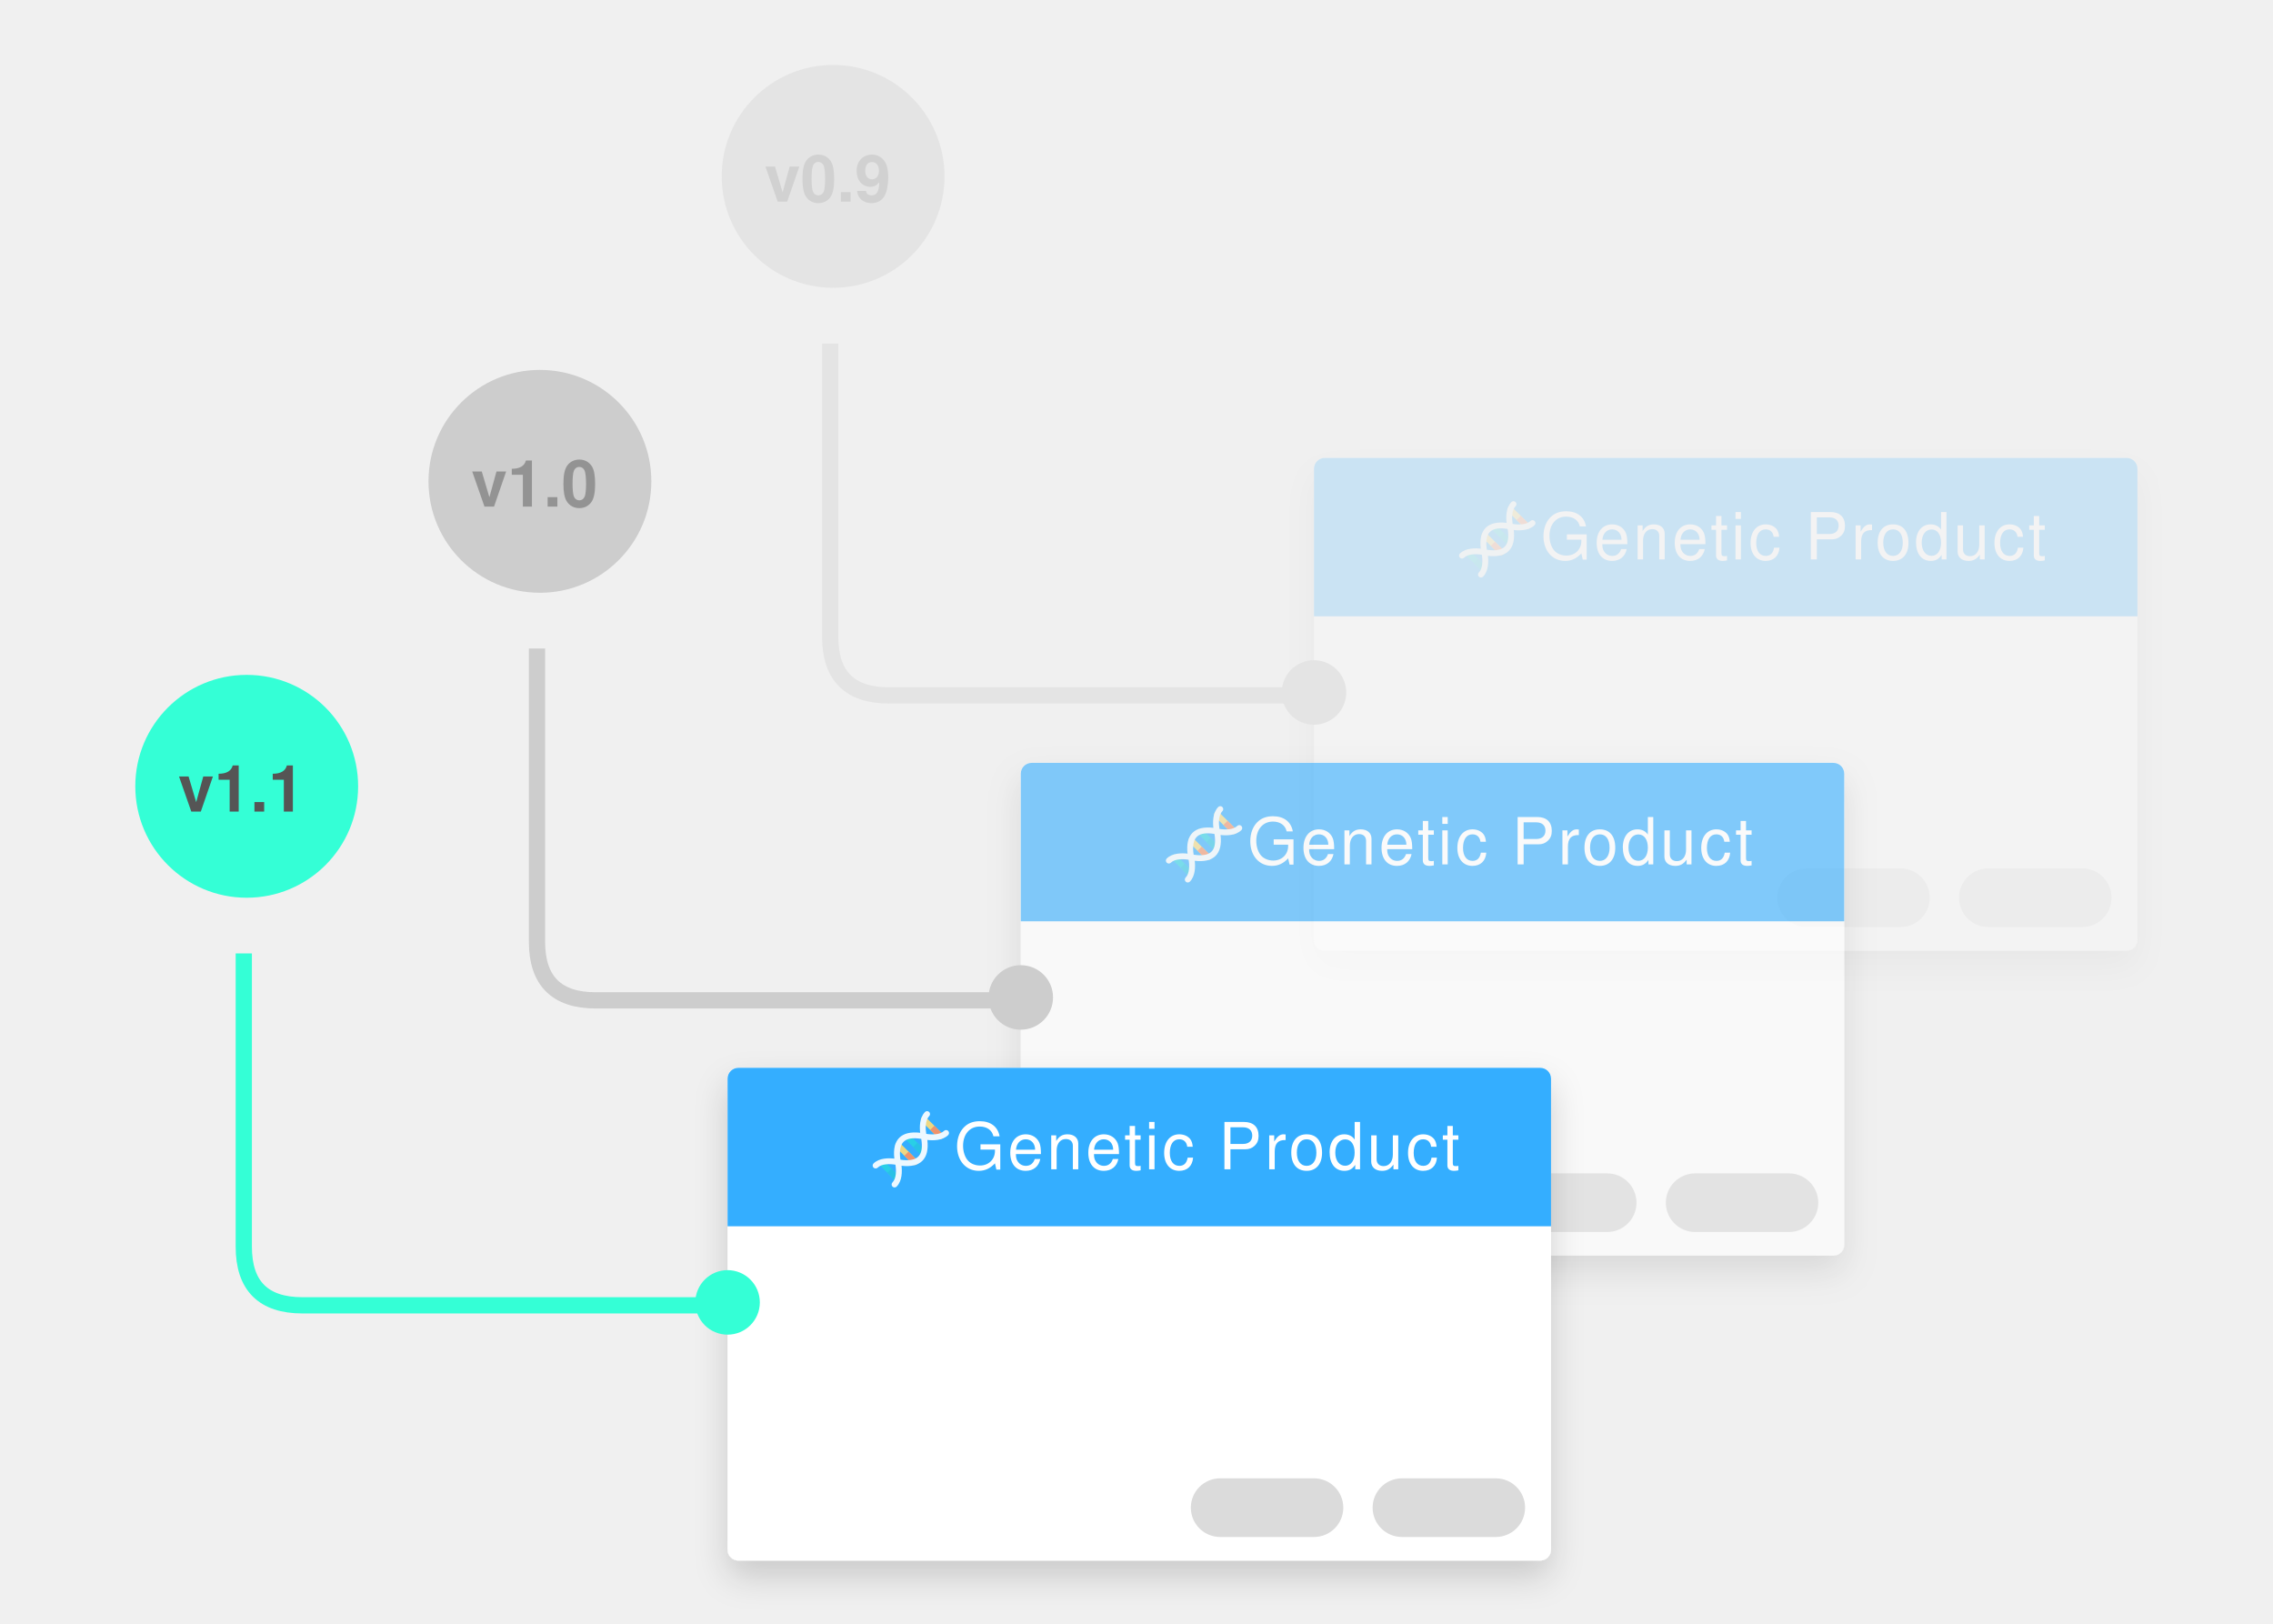
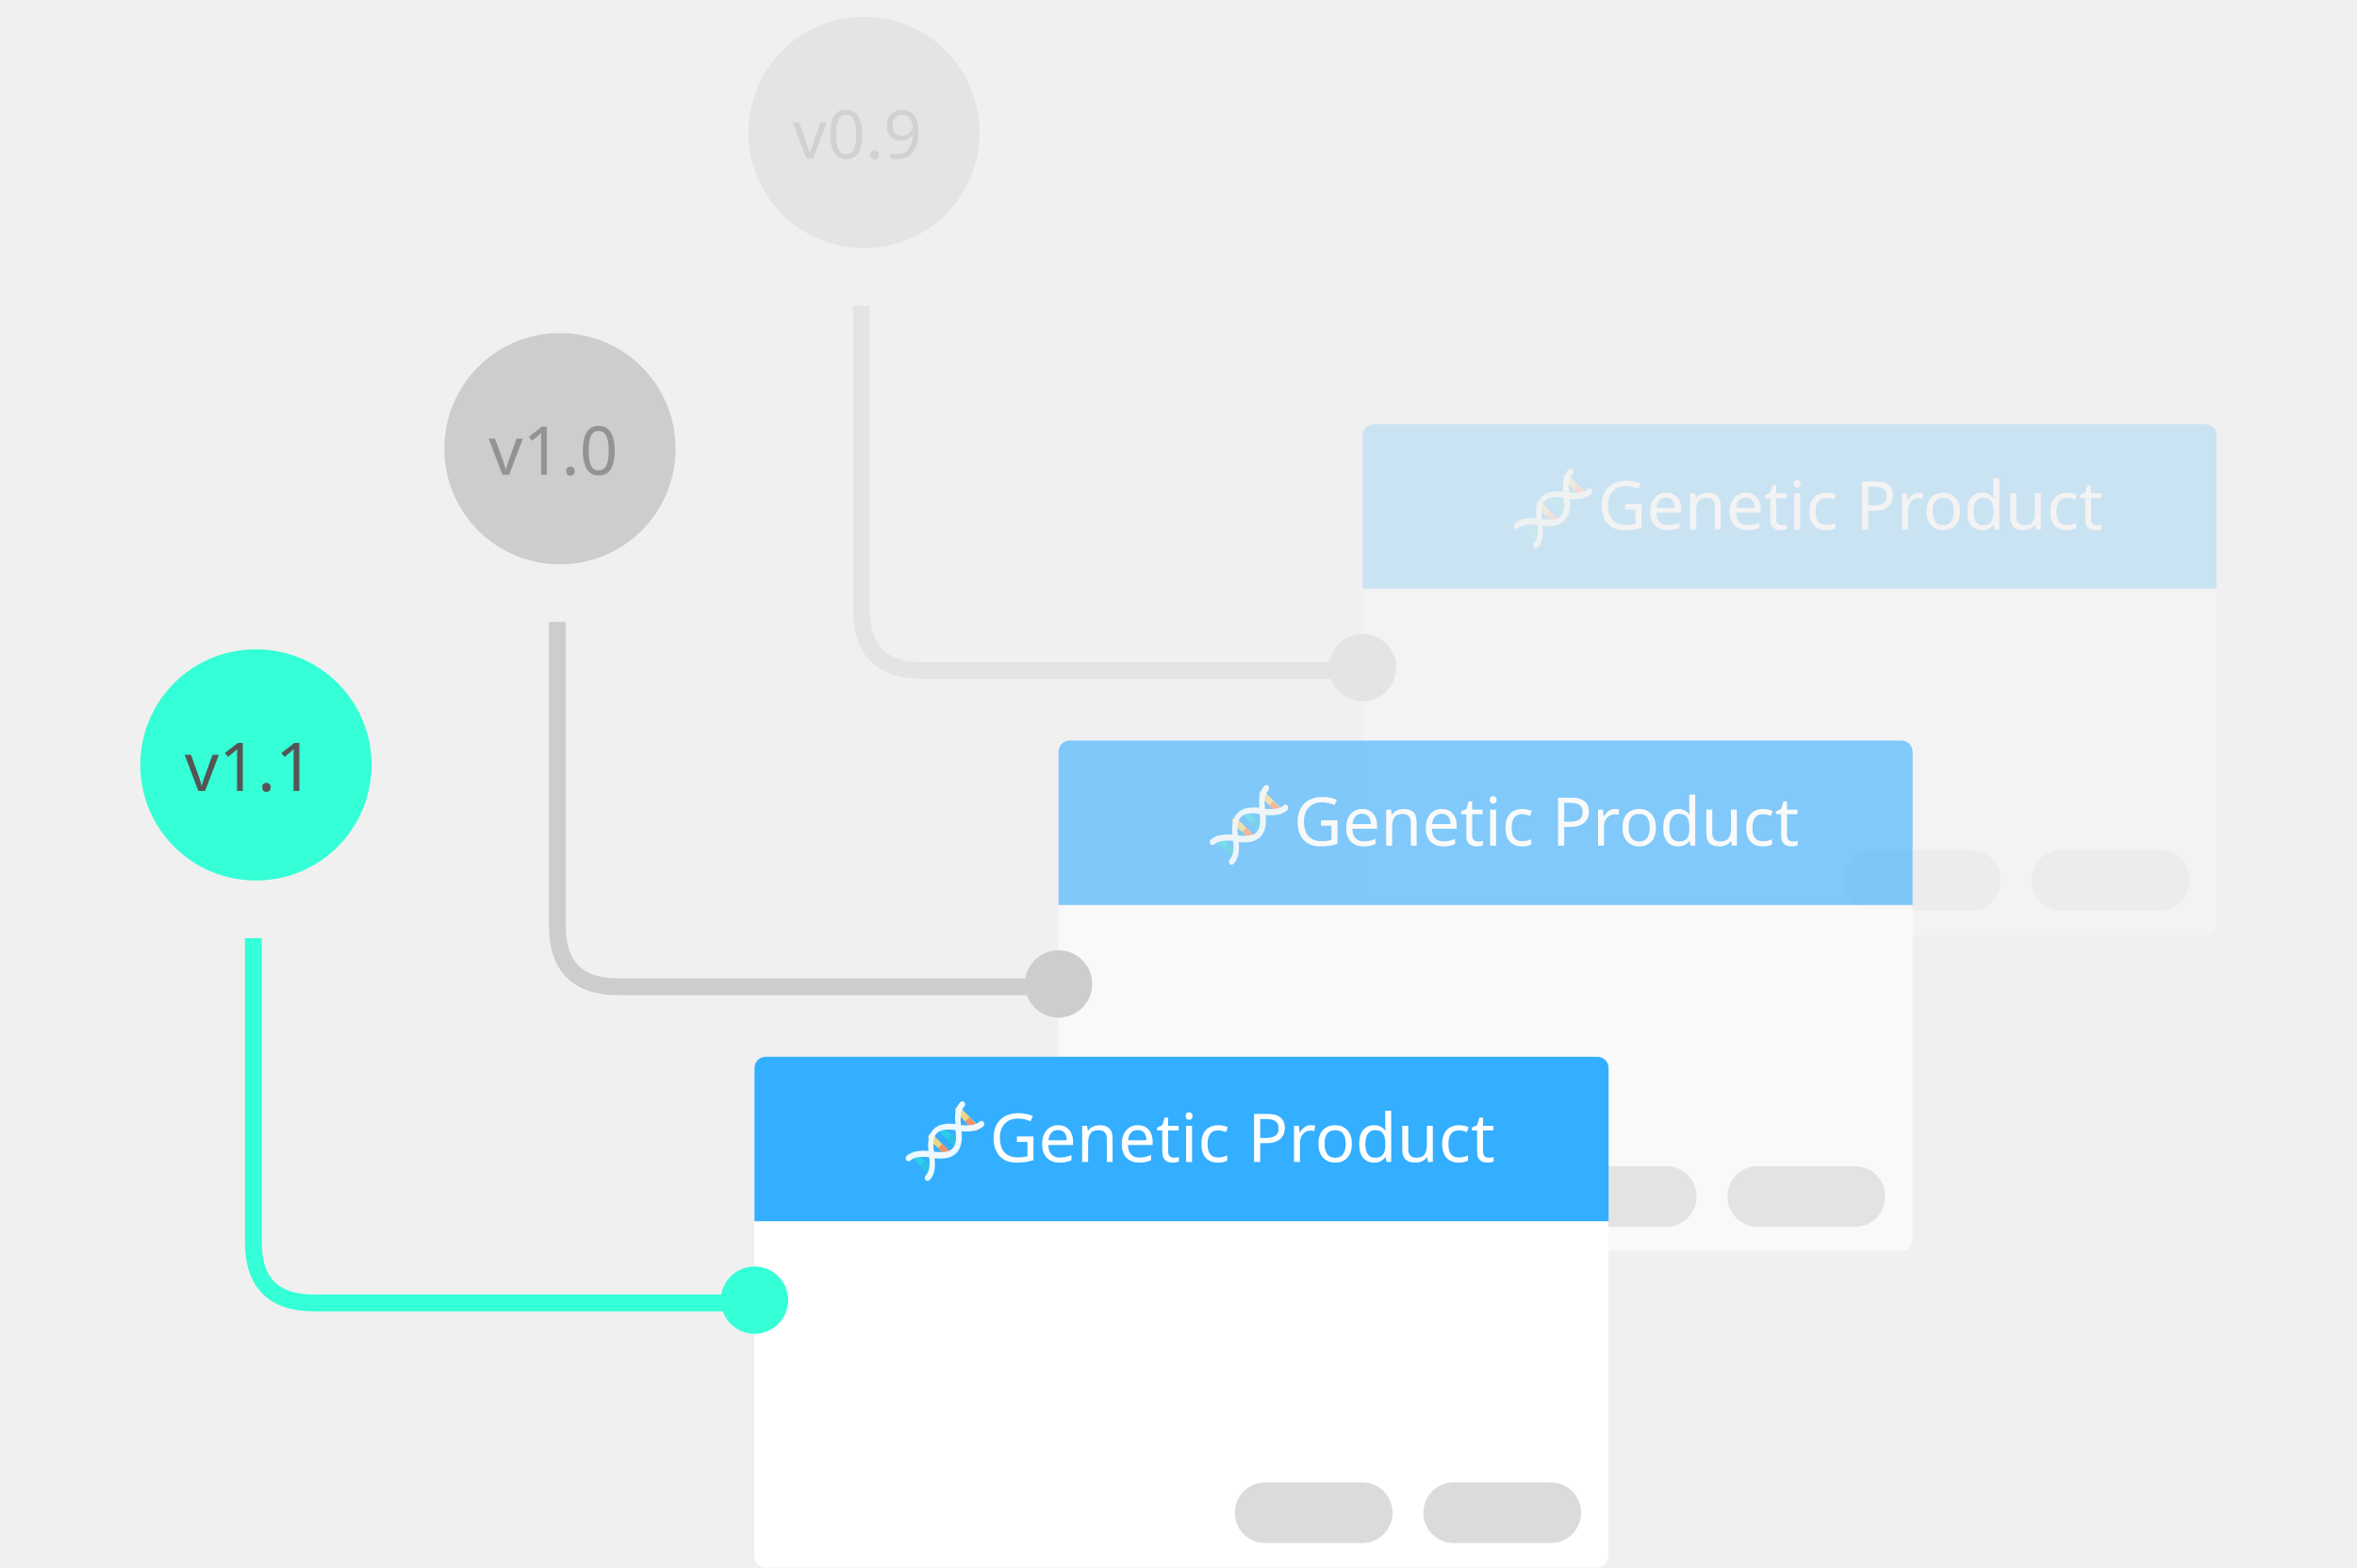
- <svg xmlns="http://www.w3.org/2000/svg" viewBox="-736 8446 420 300">
-   <defs>
-     <style>
-       .cls-1 {
-         clip-path: url(#clip-ixAnypoint-updates_1);
-       }
- 
-       .cls-2 {
-         opacity: 0.2;
-       }
- 
-       .cls-3, .cls-6 {
-         fill: #fff;
-       }
- 
-       .cls-4 {
-         fill: #dbdbdb;
-       }
- 
-       .cls-5 {
-         fill: #34aeff;
-       }
- 
-       .cls-14, .cls-6 {
-         font-size: 12px;
-       }
- 
-       .cls-6 {
-         font-family: Helvetica;
-         letter-spacing: 0.045em;
-       }
- 
-       .cls-7 {
-         opacity: 0.91;
-       }
- 
-       .cls-8 {
-         fill: #ffdb77;
-       }
- 
-       .cls-9 {
-         fill: #ff905e;
-       }
- 
-       .cls-10 {
-         fill: #28d2e4;
-       }
- 
-       .cls-11 {
-         fill: #28c3e4;
-       }
- 
-       .cls-12, .cls-16 {
-         fill: none;
-         stroke-miterlimit: 10;
-         stroke-width: 3px;
-       }
- 
-       .cls-12 {
-         stroke: #b5b5b5;
-       }
- 
-       .cls-13 {
-         fill: #b5b5b5;
-       }
- 
-       .cls-14 {
-         fill: #555;
-         font-family: Helvetica-Bold, Helvetica;
-         font-weight: 700;
-       }
- 
-       .cls-15 {
-         opacity: 0.6;
-       }
- 
-       .cls-16 {
-         stroke: #34ffd6;
-       }
- 
-       .cls-17 {
-         fill: #34ffd6;
-       }
- 
-       .cls-18 {
-         filter: url(#Rectangle_84-3);
-       }
- 
-       .cls-19 {
-         filter: url(#Rectangle_84-2);
-       }
- 
-       .cls-20 {
-         filter: url(#Rectangle_84);
-       }
-     </style>
-     <filter id="Rectangle_84" x="-502.206" y="8524.602" width="170.158" height="109.034" filterUnits="userSpaceOnUse">
-       <feOffset dy="3" input="SourceAlpha" />
-       <feGaussianBlur stdDeviation="3" result="blur" />
-       <feFlood flood-opacity="0.161" />
-       <feComposite operator="in" in2="blur" />
-       <feComposite in="SourceGraphic" />
-     </filter>
-     <filter id="Rectangle_84-2" x="-556.383" y="8580.945" width="170.158" height="109.034" filterUnits="userSpaceOnUse">
-       <feOffset dy="3" input="SourceAlpha" />
-       <feGaussianBlur stdDeviation="3" result="blur-2" />
-       <feFlood flood-opacity="0.161" />
-       <feComposite operator="in" in2="blur-2" />
-       <feComposite in="SourceGraphic" />
-     </filter>
-     <filter id="Rectangle_84-3" x="-610.561" y="8637.291" width="170.158" height="109.034" filterUnits="userSpaceOnUse">
-       <feOffset dy="3" input="SourceAlpha" />
-       <feGaussianBlur stdDeviation="3" result="blur-3" />
-       <feFlood flood-opacity="0.161" />
-       <feComposite operator="in" in2="blur-3" />
-       <feComposite in="SourceGraphic" />
-     </filter>
-     <clipPath id="clip-ixAnypoint-updates_1">
-       <rect x="-736" y="8446" width="420" height="300" />
+ <svg xmlns="http://www.w3.org/2000/svg" xmlns:xlink="http://www.w3.org/1999/xlink" version="1.1" id="Слой_1" x="0px" y="0px" viewBox="0 0 420 279.3" style="enable-background:new 0 0 420 279.3;" xml:space="preserve">
+   <style type="text/css">
+ 	.st0{clip-path:url(#SVGID_2_);}
+ 	.st1{opacity:0.2;}
+ 	.st2{fill:#FFFFFF;}
+ 	.st3{fill:#DBDBDB;}
+ 	.st4{fill:#34AEFF;}
+ 	.st5{font-family:'ArialMT';}
+ 	.st6{font-size:12px;}
+ 	.st7{opacity:0.91;}
+ 	.st8{fill:#FFDB77;}
+ 	.st9{fill:#FF905E;}
+ 	.st10{fill:#28D2E4;}
+ 	.st11{fill:#28C3E4;}
+ 	.st12{fill:none;stroke:#B5B5B5;stroke-width:3;stroke-miterlimit:10;}
+ 	.st13{fill:#B5B5B5;}
+ 	.st14{fill:#555555;}
+ 	.st15{font-family:'Arial-BoldMT';}
+ 	.st16{opacity:0.6;}
+ 	.st17{fill:none;stroke:#34FFD6;stroke-width:3;stroke-miterlimit:10;}
+ 	.st18{fill:#34FFD6;}
+ </style>
+   <g>
+     <defs>
+       <rect id="SVGID_1_" y="-9" width="420" height="300" />
+     </defs>
+     <clipPath id="SVGID_2_">
+       <use xlink:href="#SVGID_1_" style="overflow:visible;" />
    </clipPath>
-   </defs>
-   <g id="ixAnypoint-updates_1" data-name="ixAnypoint-updates – 1" class="cls-1">
-     <g id="Group_747" data-name="Group 747" transform="translate(-2114 5355)">
-       <g id="Group_559" data-name="Group 559" class="cls-2" transform="translate(1511.355 3103)">
-         <g id="Group_550" data-name="Group 550" transform="translate(109.439 72.601)">
-           <g id="Group_302" data-name="Group 302" transform="translate(0 0)">
-             <g class="cls-20" transform="matrix(1, 0, 0, 1, 493.21, -8530.6)">
-               <rect id="Rectangle_84-4" data-name="Rectangle 84" class="cls-3" width="152.158" height="91.035" rx="2" transform="translate(-493.21 8530.6)" />
+     <g id="ixAnypoint-updates_1" class="st0">
+       <g id="Group_747" transform="translate(-2114 5355)">
+         <g id="Group_559" transform="translate(1511.355 3103)" class="st1">
+           <g id="Group_550" transform="translate(109.439 72.601)">
+             <g id="Group_302" transform="translate(0 0)">
+               <g transform="matrix(1, 0, 0, 1, 493.21, -8530.6)">
+                 <path id="Rectangle_84-4" class="st2" d="M244.8,75.6h148.2c1.1,0,2,0.9,2,2v87c0,1.1-0.9,2-2,2H244.8c-1.1,0-2-0.9-2-2v-87         C242.8,76.5,243.7,75.6,244.8,75.6z" />
+               </g>
+               <g id="Group_223" transform="translate(85.601 75.845)">
+                 <path id="Rectangle_85" class="st3" d="M741.4-8455h17.3c3,0,5.4,2.4,5.4,5.4l0,0c0,3-2.4,5.4-5.4,5.4h-17.3         c-3,0-5.4-2.4-5.4-5.4l0,0C736-8452.6,738.4-8455,741.4-8455z" />
+                 <path id="Rectangle_86" class="st3" d="M775-8455h17.3c3,0,5.4,2.4,5.4,5.4l0,0c0,3-2.4,5.4-5.4,5.4H775         c-3,0-5.4-2.4-5.4-5.4l0,0C769.6-8452.6,772-8455,775-8455z" />
+               </g>
+               <path id="Rectangle_154" class="st4" d="M738-8455h148.2c1.1,0,2,0.9,2,2v27.3l0,0H736l0,0v-27.3        C736-8454.1,736.9-8455,738-8455z" />
            </g>
-             <g id="Group_223" data-name="Group 223" transform="translate(85.601 75.845)">
-               <rect id="Rectangle_85" data-name="Rectangle 85" class="cls-4" width="28.172" height="10.836" rx="5.418" />
-               <rect id="Rectangle_86" data-name="Rectangle 86" class="cls-4" width="28.172" height="10.836" rx="5.418" transform="translate(33.59)" />
+             <g id="Group_364" transform="translate(26.798 7.982)">
+               <g id="Group_62" transform="translate(15.076 1.77)">
+                 <text transform="matrix(1 0 0 1 736 -8446.01)" class="st2 st5 st6">Genetic Product</text>
+               </g>
+               <g id="dna" transform="translate(0 0)" class="st7">
+                 <path id="Path_89" class="st8" d="M743.4-8445.2l-3.1-3.1c-0.2-0.2-0.2-0.6,0-0.8c0.2-0.2,0.5-0.2,0.7,0l3.1,3.1         c0.2,0.2,0.2,0.5,0,0.8C744-8445,743.7-8445,743.4-8445.2C743.4-8445.2,743.4-8445.2,743.4-8445.2z" />
+                 <path id="Path_90" class="st9" d="M744.2-8446l-1.5-1.5l-0.8,0.8l1.5,1.5c0.2,0.2,0.6,0.2,0.8,0         C744.4-8445.4,744.4-8445.7,744.2-8446C744.2-8446,744.2-8446,744.2-8446z" />
+                 <path id="Path_91" class="st8" d="M748.2-8450l-3.1-3.1c-0.2-0.2-0.2-0.6,0-0.8c0.2-0.2,0.6-0.2,0.8,0c0,0,0,0,0,0l3.1,3.1         c0.2,0.2,0.2,0.6,0,0.8C748.7-8449.8,748.4-8449.8,748.2-8450z" />
+                 <path id="Path_92" class="st9" d="M749-8450.7l-1.5-1.5l-0.8,0.8l1.5,1.5c0.2,0.2,0.6,0.2,0.8,0         C749.2-8450.2,749.2-8450.5,749-8450.7z" />
+                 <path id="Path_93" class="st10" d="M740.3-8442.1l-3.1-3.1c-0.2-0.2-0.2-0.6,0-0.8c0.2-0.2,0.6-0.2,0.8,0c0,0,0,0,0,0         l3.1,3.1c0.2,0.2,0.2,0.6,0,0.8C740.8-8441.9,740.5-8441.9,740.3-8442.1z" />
+                 <path id="Path_94" class="st11" d="M741-8442.8l-1.5-1.5l-0.8,0.8l1.5,1.5c0.2,0.2,0.6,0.2,0.8,0         C741.2-8442.3,741.2-8442.6,741-8442.8L741-8442.8z" />
+                 <path id="Path_95" class="st10" d="M745-8446.8l-3.1-3.1c-0.2-0.2-0.2-0.5,0-0.8c0.2-0.2,0.6-0.2,0.8,0c0,0,0,0,0,0l3.1,3.1         c0.2,0.2,0.2,0.6,0,0.8C745.6-8446.6,745.2-8446.6,745-8446.8z" />
+                 <path id="Path_96" class="st11" d="M745.8-8447.6l-1.5-1.5l-0.8,0.8l1.5,1.5c0.2,0.2,0.6,0.2,0.8,0         C746-8447.1,746-8447.4,745.8-8447.6z" />
+                 <path id="Path_97" class="st2" d="M746.1-8449.7c1,0.1,2.8,0.1,3.9-0.9c0.2-0.2,0.2-0.6,0-0.8c-0.2-0.2-0.5-0.2-0.7,0         c-0.7,0.7-2.3,0.7-3.3,0.6c-0.1-0.9-0.2-2.5,0.6-3.3c0.2-0.2,0.2-0.6,0-0.8c-0.2-0.2-0.5-0.2-0.7,0c-1.1,1.1-1,2.8-0.9,3.9         c-3.5-0.4-5.2,1.2-4.8,4.8c-1-0.1-2.8-0.1-3.9,0.9c-0.2,0.2-0.2,0.6,0,0.8c0.2,0.2,0.5,0.2,0.7,0c0.7-0.7,2.2-0.7,3.3-0.6         c0.2,1,0.2,2.5-0.6,3.3c-0.2,0.2-0.2,0.6,0,0.8c0.2,0.2,0.5,0.2,0.7,0c1.1-1.1,1-2.8,0.9-3.9         C744.8-8444.5,746.5-8446.1,746.1-8449.7z M745-8449.9c0.5,3-0.6,4-2.7,3.9c-0.4,0-0.8,0-1.1-0.1c-0.1-0.4-0.1-0.8-0.1-1.1         C741-8449.2,741.9-8450.4,745-8449.9L745-8449.9z" />
+               </g>
            </g>
-             <path id="Rectangle_154" data-name="Rectangle 154" class="cls-5" d="M2,0H150.158a2,2,0,0,1,2,2V29.272a0,0,0,0,1,0,0H0a0,0,0,0,1,0,0V2A2,2,0,0,1,2,0Z" transform="translate(0 0)" />
          </g>
-           <g id="Group_364" data-name="Group 364" transform="translate(26.798 7.982)">
-             <g id="Group_62" data-name="Group 62" transform="translate(15.076 1.77)">
-               <text id="Genetic_Product" data-name="Genetic Product" class="cls-6" transform="translate(0 9)">
-                 <tspan x="0" y="0">Genetic Product</tspan>
-               </text>
+           <g id="Group_555">
+             <g id="Group_554" transform="translate(20.046 51.469)">
+               <path id="Path_787" class="st12" d="M822.7-8390h-75.8c-7.2,0-10.8-3.6-10.8-10.8v-54.2" />
+               <path id="Path_788" class="st13" d="M819.4-8390.5c0-3.3,2.7-6,6-6s6,2.7,6,6c0,3.3-2.7,6-6,6S819.4-8387.2,819.4-8390.5        C819.4-8390.5,819.4-8390.5,819.4-8390.5z" />
            </g>
-             <g id="dna" class="cls-7" transform="translate(0 0)">
-               <path id="Path_89" data-name="Path 89" class="cls-8" d="M154.294,213.951l-3.082-3.082a.544.544,0,0,1,.769-.769l3.082,3.082a.544.544,0,1,1-.769.769Z" transform="translate(-146.882 -204.144)" />
-               <path id="Path_90" data-name="Path 90" class="cls-9" d="M214.942,273.06l-1.541-1.541-.769.769,1.541,1.541a.544.544,0,1,0,.769-.769Z" transform="translate(-206.761 -264.022)" />
-               <path id="Path_91" data-name="Path 91" class="cls-8" d="M327.15,41.094l-3.082-3.082a.544.544,0,1,1,.769-.769l3.082,3.082a.544.544,0,0,1-.769.769Z" transform="translate(-314.966 -36.06)" />
-               <path id="Path_92" data-name="Path 92" class="cls-9" d="M387.8,100.2l-1.541-1.541-.769.769,1.541,1.541a.544.544,0,0,0,.769-.769Z" transform="translate(-374.845 -95.939)" />
-               <path id="Path_93" data-name="Path 93" class="cls-10" d="M40.327,327.923l-3.082-3.082a.544.544,0,1,1,.769-.769l3.082,3.082a.544.544,0,0,1-.769.769Z" transform="translate(-36.062 -314.97)" />
-               <path id="Path_94" data-name="Path 94" class="cls-11" d="M100.973,387.029l-1.541-1.541-.769.769L100.2,387.8a.544.544,0,0,0,.769-.769Z" transform="translate(-95.939 -374.845)" />
-               <path id="Path_95" data-name="Path 95" class="cls-10" d="M213.181,155.063l-3.082-3.082a.544.544,0,1,1,.769-.769l3.082,3.082a.544.544,0,0,1-.769.769Z" transform="translate(-204.143 -146.882)" />
-               <path id="Path_96" data-name="Path 96" class="cls-11" d="M273.83,214.173l-1.541-1.541-.769.769,1.541,1.541a.544.544,0,0,0,.769-.769Z" transform="translate(-264.023 -206.761)" />
-               <path id="Path_97" data-name="Path 97" class="cls-3" d="M10.118,5.344c1.026.121,2.8.144,3.86-.912a.544.544,0,0,0-.769-.769c-.745.745-2.252.725-3.293.554-.146-.873-.228-2.5.558-3.289A.544.544,0,0,0,9.706.159C8.65,1.215,8.672,2.993,8.794,4.019,5.327,3.609,3.6,5.251,4.021,8.792,3,8.671,1.217,8.648.161,9.7a.544.544,0,0,0,.769.769c.743-.743,2.247-.725,3.29-.555.171,1.042.189,2.546-.555,3.29a.544.544,0,0,0,.769.769c1.056-1.056,1.034-2.834.912-3.86C8.812,10.526,10.537,8.885,10.118,5.344Zm-1.126-.2c.49,3-.638,3.95-2.709,3.942a7.352,7.352,0,0,1-1.136-.1,7.35,7.35,0,0,1-.1-1.136C5.043,5.834,5.943,4.647,8.992,5.146Z" transform="translate(-0.002 0)" />
+             <g id="Group_553">
+               <path id="Path_789" class="st13" d="M756.6-8455c11.4,0,20.6,9.2,20.6,20.6s-9.2,20.6-20.6,20.6c-11.4,0-20.6-9.2-20.6-20.6        S745.2-8455,756.6-8455C756.6-8455,756.6-8455,756.6-8455z" />
+               <text transform="matrix(1 0 0 1 743.907 -8429.757)" class="st14 st15 st6">v0.9</text>
            </g>
          </g>
        </g>
-         <g id="Group_555" data-name="Group 555">
-           <g id="Group_554" data-name="Group 554" transform="translate(20.046 51.469)">
-             <path id="Path_787" data-name="Path 787" class="cls-12" d="M421.684,125.013H345.836Q335,125.013,335,114.178V60" transform="translate(-335 -60)" />
-             <path id="Path_788" data-name="Path 788" class="cls-13" d="M5.96,0A5.96,5.96,0,1,1,0,5.96,5.96,5.96,0,0,1,5.96,0Z" transform="translate(83.434 70.431) rotate(-90)" />
+         <g id="Group_560" transform="translate(1457.178 3159.345)" class="st16">
+           <g id="Group_550-2" transform="translate(109.439 72.601)">
+             <g id="Group_302-2" transform="translate(0 0)">
+               <g transform="matrix(1, 0, 0, 1, 547.38, -8586.95)">
+                 <path id="Rectangle_84-5" class="st2" d="M190.6,131.9h148.2c1.1,0,2,0.9,2,2v87c0,1.1-0.9,2-2,2H190.6c-1.1,0-2-0.9-2-2v-87         C188.6,132.8,189.5,131.9,190.6,131.9z" />
+               </g>
+               <g id="Group_223-2" transform="translate(85.601 75.845)">
+                 <path id="Rectangle_85-2" class="st3" d="M741.4-8455h17.3c3,0,5.4,2.4,5.4,5.4l0,0c0,3-2.4,5.4-5.4,5.4h-17.3         c-3,0-5.4-2.4-5.4-5.4l0,0C736-8452.6,738.4-8455,741.4-8455z" />
+                 <path id="Rectangle_86-2" class="st3" d="M775-8455h17.3c3,0,5.4,2.4,5.4,5.4l0,0c0,3-2.4,5.4-5.4,5.4H775         c-3,0-5.4-2.4-5.4-5.4l0,0C769.6-8452.6,772-8455,775-8455z" />
+               </g>
+               <path id="Rectangle_154-2" class="st4" d="M738-8455h148.2c1.1,0,2,0.9,2,2v27.3l0,0H736l0,0v-27.3        C736-8454.1,736.9-8455,738-8455z" />
+             </g>
+             <g id="Group_364-2" transform="translate(26.798 7.982)">
+               <g id="Group_62-2" transform="translate(15.076 1.77)">
+                 <text transform="matrix(1 0 0 1 736 -8446.01)" class="st2 st5 st6">Genetic Product</text>
+               </g>
+               <g id="dna-2" transform="translate(0 0)" class="st7">
+                 <path id="Path_89-2" class="st8" d="M743.4-8445.2l-3.1-3.1c-0.2-0.2-0.2-0.6,0-0.8c0.2-0.2,0.5-0.2,0.7,0l3.1,3.1         c0.2,0.2,0.2,0.5,0,0.8C744-8445,743.7-8445,743.4-8445.2C743.4-8445.2,743.4-8445.2,743.4-8445.2z" />
+                 <path id="Path_90-2" class="st9" d="M744.2-8446l-1.5-1.5l-0.8,0.8l1.5,1.5c0.2,0.2,0.6,0.2,0.8,0         C744.4-8445.4,744.4-8445.7,744.2-8446C744.2-8446,744.2-8446,744.2-8446z" />
+                 <path id="Path_91-2" class="st8" d="M748.2-8450l-3.1-3.1c-0.2-0.2-0.2-0.6,0-0.8c0.2-0.2,0.6-0.2,0.8,0c0,0,0,0,0,0l3.1,3.1         c0.2,0.2,0.2,0.6,0,0.8C748.7-8449.8,748.4-8449.8,748.2-8450z" />
+                 <path id="Path_92-2" class="st9" d="M749-8450.7l-1.5-1.5l-0.8,0.8l1.5,1.5c0.2,0.2,0.6,0.2,0.8,0         C749.2-8450.2,749.2-8450.5,749-8450.7z" />
+                 <path id="Path_93-2" class="st10" d="M740.3-8442.1l-3.1-3.1c-0.2-0.2-0.2-0.6,0-0.8c0.2-0.2,0.6-0.2,0.8,0c0,0,0,0,0,0         l3.1,3.1c0.2,0.2,0.2,0.6,0,0.8C740.8-8441.9,740.5-8441.9,740.3-8442.1z" />
+                 <path id="Path_94-2" class="st11" d="M741-8442.8l-1.5-1.5l-0.8,0.8l1.5,1.5c0.2,0.2,0.6,0.2,0.8,0         C741.2-8442.3,741.2-8442.6,741-8442.8L741-8442.8z" />
+                 <path id="Path_95-2" class="st10" d="M745-8446.8l-3.1-3.1c-0.2-0.2-0.2-0.5,0-0.8c0.2-0.2,0.6-0.2,0.8,0c0,0,0,0,0,0         l3.1,3.1c0.2,0.2,0.2,0.6,0,0.8C745.6-8446.6,745.2-8446.6,745-8446.8z" />
+                 <path id="Path_96-2" class="st11" d="M745.8-8447.6l-1.5-1.5l-0.8,0.8l1.5,1.5c0.2,0.2,0.6,0.2,0.8,0         C746-8447.1,746-8447.4,745.8-8447.6z" />
+                 <path id="Path_97-2" class="st2" d="M746.1-8449.7c1,0.1,2.8,0.1,3.9-0.9c0.2-0.2,0.2-0.6,0-0.8c-0.2-0.2-0.5-0.2-0.7,0         c-0.7,0.7-2.3,0.7-3.3,0.6c-0.1-0.9-0.2-2.5,0.6-3.3c0.2-0.2,0.2-0.6,0-0.8c-0.2-0.2-0.5-0.2-0.7,0c-1.1,1.1-1,2.8-0.9,3.9         c-3.5-0.4-5.2,1.2-4.8,4.8c-1-0.1-2.8-0.1-3.9,0.9c-0.2,0.2-0.2,0.6,0,0.8c0.2,0.2,0.5,0.2,0.7,0c0.7-0.7,2.2-0.7,3.3-0.6         c0.2,1,0.2,2.5-0.6,3.3c-0.2,0.2-0.2,0.6,0,0.8c0.2,0.2,0.5,0.2,0.7,0c1.1-1.1,1-2.8,0.9-3.9         C744.8-8444.5,746.5-8446.1,746.1-8449.7z M745-8449.9c0.5,3-0.6,4-2.7,3.9c-0.4,0-0.8,0-1.1-0.1c-0.1-0.4-0.1-0.8-0.1-1.1         C741-8449.2,741.9-8450.4,745-8449.9L745-8449.9z" />
+               </g>
+             </g>
          </g>
-           <g id="Group_553" data-name="Group 553">
-             <path id="Path_789" data-name="Path 789" class="cls-13" d="M20.587,0A20.587,20.587,0,1,1,0,20.587,20.587,20.587,0,0,1,20.587,0Z" />
-             <text id="v0.9" class="cls-14" transform="translate(19.585 25.253)">
-               <tspan x="-11.678" y="0">v0.9</tspan>
-             </text>
-           </g>
-         </g>
-       </g>
-       <g id="Group_560" data-name="Group 560" class="cls-15" transform="translate(1457.178 3159.345)">
-         <g id="Group_550-2" data-name="Group 550" transform="translate(109.439 72.601)">
-           <g id="Group_302-2" data-name="Group 302" transform="translate(0 0)">
-             <g class="cls-19" transform="matrix(1, 0, 0, 1, 547.38, -8586.95)">
-               <rect id="Rectangle_84-5" data-name="Rectangle 84" class="cls-3" width="152.158" height="91.035" rx="2" transform="translate(-547.38 8586.95)" />
+           <g id="Group_555-2" transform="translate(0 0)">
+             <g id="Group_554-2" transform="translate(20.046 51.469)">
+               <path id="Path_787-2" class="st12" d="M822.7-8390h-75.8c-7.2,0-10.8-3.6-10.8-10.8v-54.2" />
+               <path id="Path_788-2" class="st13" d="M819.4-8390.5c0-3.3,2.7-6,6-6s6,2.7,6,6c0,3.3-2.7,6-6,6S819.4-8387.2,819.4-8390.5        C819.4-8390.5,819.4-8390.5,819.4-8390.5z" />
            </g>
-             <g id="Group_223-2" data-name="Group 223" transform="translate(85.601 75.845)">
-               <rect id="Rectangle_85-2" data-name="Rectangle 85" class="cls-4" width="28.172" height="10.836" rx="5.418" />
-               <rect id="Rectangle_86-2" data-name="Rectangle 86" class="cls-4" width="28.172" height="10.836" rx="5.418" transform="translate(33.59)" />
-             </g>
-             <path id="Rectangle_154-2" data-name="Rectangle 154" class="cls-5" d="M2,0H150.158a2,2,0,0,1,2,2V29.272a0,0,0,0,1,0,0H0a0,0,0,0,1,0,0V2A2,2,0,0,1,2,0Z" transform="translate(0 0)" />
-           </g>
-           <g id="Group_364-2" data-name="Group 364" transform="translate(26.798 7.982)">
-             <g id="Group_62-2" data-name="Group 62" transform="translate(15.076 1.77)">
-               <text id="Genetic_Product-2" data-name="Genetic Product" class="cls-6" transform="translate(0 9)">
-                 <tspan x="0" y="0">Genetic Product</tspan>
-               </text>
-             </g>
-             <g id="dna-2" data-name="dna" class="cls-7" transform="translate(0 0)">
-               <path id="Path_89-2" data-name="Path 89" class="cls-8" d="M154.294,213.951l-3.082-3.082a.544.544,0,0,1,.769-.769l3.082,3.082a.544.544,0,1,1-.769.769Z" transform="translate(-146.882 -204.144)" />
-               <path id="Path_90-2" data-name="Path 90" class="cls-9" d="M214.942,273.06l-1.541-1.541-.769.769,1.541,1.541a.544.544,0,1,0,.769-.769Z" transform="translate(-206.761 -264.022)" />
-               <path id="Path_91-2" data-name="Path 91" class="cls-8" d="M327.15,41.094l-3.082-3.082a.544.544,0,1,1,.769-.769l3.082,3.082a.544.544,0,0,1-.769.769Z" transform="translate(-314.966 -36.06)" />
-               <path id="Path_92-2" data-name="Path 92" class="cls-9" d="M387.8,100.2l-1.541-1.541-.769.769,1.541,1.541a.544.544,0,0,0,.769-.769Z" transform="translate(-374.845 -95.939)" />
-               <path id="Path_93-2" data-name="Path 93" class="cls-10" d="M40.327,327.923l-3.082-3.082a.544.544,0,1,1,.769-.769l3.082,3.082a.544.544,0,0,1-.769.769Z" transform="translate(-36.062 -314.97)" />
-               <path id="Path_94-2" data-name="Path 94" class="cls-11" d="M100.973,387.029l-1.541-1.541-.769.769L100.2,387.8a.544.544,0,0,0,.769-.769Z" transform="translate(-95.939 -374.845)" />
-               <path id="Path_95-2" data-name="Path 95" class="cls-10" d="M213.181,155.063l-3.082-3.082a.544.544,0,1,1,.769-.769l3.082,3.082a.544.544,0,0,1-.769.769Z" transform="translate(-204.143 -146.882)" />
-               <path id="Path_96-2" data-name="Path 96" class="cls-11" d="M273.83,214.173l-1.541-1.541-.769.769,1.541,1.541a.544.544,0,0,0,.769-.769Z" transform="translate(-264.023 -206.761)" />
-               <path id="Path_97-2" data-name="Path 97" class="cls-3" d="M10.118,5.344c1.026.121,2.8.144,3.86-.912a.544.544,0,0,0-.769-.769c-.745.745-2.252.725-3.293.554-.146-.873-.228-2.5.558-3.289A.544.544,0,0,0,9.706.159C8.65,1.215,8.672,2.993,8.794,4.019,5.327,3.609,3.6,5.251,4.021,8.792,3,8.671,1.217,8.648.161,9.7a.544.544,0,0,0,.769.769c.743-.743,2.247-.725,3.29-.555.171,1.042.189,2.546-.555,3.29a.544.544,0,0,0,.769.769c1.056-1.056,1.034-2.834.912-3.86C8.812,10.526,10.537,8.885,10.118,5.344Zm-1.126-.2c.49,3-.638,3.95-2.709,3.942a7.352,7.352,0,0,1-1.136-.1,7.35,7.35,0,0,1-.1-1.136C5.043,5.834,5.943,4.647,8.992,5.146Z" transform="translate(-0.002 0)" />
+             <g id="Group_553-2">
+               <path id="Path_789-2" class="st13" d="M756.6-8455c11.4,0,20.6,9.2,20.6,20.6s-9.2,20.6-20.6,20.6c-11.4,0-20.6-9.2-20.6-20.6        S745.2-8455,756.6-8455C756.6-8455,756.6-8455,756.6-8455z" />
+               <text transform="matrix(1 0 0 1 743.907 -8429.757)" class="st14 st15 st6">v1.0</text>
            </g>
          </g>
        </g>
-         <g id="Group_555-2" data-name="Group 555" transform="translate(0 0)">
-           <g id="Group_554-2" data-name="Group 554" transform="translate(20.046 51.469)">
-             <path id="Path_787-2" data-name="Path 787" class="cls-12" d="M421.684,125.013H345.836Q335,125.013,335,114.178V60" transform="translate(-335 -60)" />
-             <path id="Path_788-2" data-name="Path 788" class="cls-13" d="M5.96,0A5.96,5.96,0,1,1,0,5.96,5.96,5.96,0,0,1,5.96,0Z" transform="translate(83.434 70.431) rotate(-90)" />
-           </g>
-           <g id="Group_553-2" data-name="Group 553">
-             <path id="Path_789-2" data-name="Path 789" class="cls-13" d="M20.587,0A20.587,20.587,0,1,1,0,20.587,20.587,20.587,0,0,1,20.587,0Z" />
-             <text id="v1.0" class="cls-14" transform="translate(19.585 25.253)">
-               <tspan x="-11.678" y="0">v1.0</tspan>
-             </text>
-           </g>
-         </g>
-       </g>
-       <g id="Group_561" data-name="Group 561" transform="translate(1403 3215.689)">
-         <g id="Group_550-3" data-name="Group 550" transform="translate(109.439 72.601)">
-           <g id="Group_302-3" data-name="Group 302" transform="translate(0 0)">
-             <g class="cls-18" transform="matrix(1, 0, 0, 1, 601.56, -8643.29)">
-               <rect id="Rectangle_84-6" data-name="Rectangle 84" class="cls-3" width="152.158" height="91.035" rx="2" transform="translate(-601.56 8643.29)" />
+         <g id="Group_561" transform="translate(1403 3215.689)">
+           <g id="Group_550-3" transform="translate(109.439 72.601)">
+             <g id="Group_302-3" transform="translate(0 0)">
+               <g transform="matrix(1, 0, 0, 1, 601.56, -8643.29)">
+                 <path id="Rectangle_84-6" class="st2" d="M136.4,188.3h148.2c1.1,0,2,0.9,2,2v87c0,1.1-0.9,2-2,2H136.4c-1.1,0-2-0.9-2-2v-87         C134.4,189.2,135.3,188.3,136.4,188.3z" />
+               </g>
+               <g id="Group_223-3" transform="translate(85.601 75.845)">
+                 <path id="Rectangle_85-3" class="st3" d="M741.4-8455h17.3c3,0,5.4,2.4,5.4,5.4l0,0c0,3-2.4,5.4-5.4,5.4h-17.3         c-3,0-5.4-2.4-5.4-5.4l0,0C736-8452.6,738.4-8455,741.4-8455z" />
+                 <path id="Rectangle_86-3" class="st3" d="M775-8455h17.3c3,0,5.4,2.4,5.4,5.4l0,0c0,3-2.4,5.4-5.4,5.4H775         c-3,0-5.4-2.4-5.4-5.4l0,0C769.6-8452.6,772-8455,775-8455z" />
+               </g>
+               <path id="Rectangle_154-3" class="st4" d="M738-8455h148.2c1.1,0,2,0.9,2,2v27.3l0,0H736l0,0v-27.3        C736-8454.1,736.9-8455,738-8455z" />
            </g>
-             <g id="Group_223-3" data-name="Group 223" transform="translate(85.601 75.845)">
-               <rect id="Rectangle_85-3" data-name="Rectangle 85" class="cls-4" width="28.172" height="10.836" rx="5.418" />
-               <rect id="Rectangle_86-3" data-name="Rectangle 86" class="cls-4" width="28.172" height="10.836" rx="5.418" transform="translate(33.59)" />
-             </g>
-             <path id="Rectangle_154-3" data-name="Rectangle 154" class="cls-5" d="M2,0H150.158a2,2,0,0,1,2,2V29.272a0,0,0,0,1,0,0H0a0,0,0,0,1,0,0V2A2,2,0,0,1,2,0Z" transform="translate(0 0)" />
-           </g>
-           <g id="Group_364-3" data-name="Group 364" transform="translate(26.798 7.982)">
-             <g id="Group_62-3" data-name="Group 62" transform="translate(15.076 1.77)">
-               <text id="Genetic_Product-3" data-name="Genetic Product" class="cls-6" transform="translate(0 9)">
-                 <tspan x="0" y="0">Genetic Product</tspan>
-               </text>
-             </g>
-             <g id="dna-3" data-name="dna" class="cls-7" transform="translate(0 0)">
-               <path id="Path_89-3" data-name="Path 89" class="cls-8" d="M154.294,213.951l-3.082-3.082a.544.544,0,0,1,.769-.769l3.082,3.082a.544.544,0,1,1-.769.769Z" transform="translate(-146.882 -204.144)" />
-               <path id="Path_90-3" data-name="Path 90" class="cls-9" d="M214.942,273.06l-1.541-1.541-.769.769,1.541,1.541a.544.544,0,1,0,.769-.769Z" transform="translate(-206.761 -264.022)" />
-               <path id="Path_91-3" data-name="Path 91" class="cls-8" d="M327.15,41.094l-3.082-3.082a.544.544,0,1,1,.769-.769l3.082,3.082a.544.544,0,0,1-.769.769Z" transform="translate(-314.966 -36.06)" />
-               <path id="Path_92-3" data-name="Path 92" class="cls-9" d="M387.8,100.2l-1.541-1.541-.769.769,1.541,1.541a.544.544,0,0,0,.769-.769Z" transform="translate(-374.845 -95.939)" />
-               <path id="Path_93-3" data-name="Path 93" class="cls-10" d="M40.327,327.923l-3.082-3.082a.544.544,0,1,1,.769-.769l3.082,3.082a.544.544,0,0,1-.769.769Z" transform="translate(-36.062 -314.97)" />
-               <path id="Path_94-3" data-name="Path 94" class="cls-11" d="M100.973,387.029l-1.541-1.541-.769.769L100.2,387.8a.544.544,0,0,0,.769-.769Z" transform="translate(-95.939 -374.845)" />
-               <path id="Path_95-3" data-name="Path 95" class="cls-10" d="M213.181,155.063l-3.082-3.082a.544.544,0,1,1,.769-.769l3.082,3.082a.544.544,0,0,1-.769.769Z" transform="translate(-204.143 -146.882)" />
-               <path id="Path_96-3" data-name="Path 96" class="cls-11" d="M273.83,214.173l-1.541-1.541-.769.769,1.541,1.541a.544.544,0,0,0,.769-.769Z" transform="translate(-264.023 -206.761)" />
-               <path id="Path_97-3" data-name="Path 97" class="cls-3" d="M10.118,5.344c1.026.121,2.8.144,3.86-.912a.544.544,0,0,0-.769-.769c-.745.745-2.252.725-3.293.554-.146-.873-.228-2.5.558-3.289A.544.544,0,0,0,9.706.159C8.65,1.215,8.672,2.993,8.794,4.019,5.327,3.609,3.6,5.251,4.021,8.792,3,8.671,1.217,8.648.161,9.7a.544.544,0,0,0,.769.769c.743-.743,2.247-.725,3.29-.555.171,1.042.189,2.546-.555,3.29a.544.544,0,0,0,.769.769c1.056-1.056,1.034-2.834.912-3.86C8.812,10.526,10.537,8.885,10.118,5.344Zm-1.126-.2c.49,3-.638,3.95-2.709,3.942a7.352,7.352,0,0,1-1.136-.1,7.35,7.35,0,0,1-.1-1.136C5.043,5.834,5.943,4.647,8.992,5.146Z" transform="translate(-0.002 0)" />
+             <g id="Group_364-3" transform="translate(26.798 7.982)">
+               <g id="Group_62-3" transform="translate(15.076 1.77)">
+                 <text transform="matrix(1 0 0 1 736 -8446.01)" class="st2 st5 st6">Genetic Product</text>
+               </g>
+               <g id="dna-3" transform="translate(0 0)" class="st7">
+                 <path id="Path_89-3" class="st8" d="M743.4-8445.2l-3.1-3.1c-0.2-0.2-0.2-0.6,0-0.8c0.2-0.2,0.5-0.2,0.7,0l3.1,3.1         c0.2,0.2,0.2,0.5,0,0.8C744-8445,743.7-8445,743.4-8445.2C743.4-8445.2,743.4-8445.2,743.4-8445.2z" />
+                 <path id="Path_90-3" class="st9" d="M744.2-8446l-1.5-1.5l-0.8,0.8l1.5,1.5c0.2,0.2,0.6,0.2,0.8,0         C744.4-8445.4,744.4-8445.7,744.2-8446C744.2-8446,744.2-8446,744.2-8446z" />
+                 <path id="Path_91-3" class="st8" d="M748.2-8450l-3.1-3.1c-0.2-0.2-0.2-0.6,0-0.8c0.2-0.2,0.6-0.2,0.8,0c0,0,0,0,0,0l3.1,3.1         c0.2,0.2,0.2,0.6,0,0.8C748.7-8449.8,748.4-8449.8,748.2-8450z" />
+                 <path id="Path_92-3" class="st9" d="M749-8450.7l-1.5-1.5l-0.8,0.8l1.5,1.5c0.2,0.2,0.6,0.2,0.8,0         C749.2-8450.2,749.2-8450.5,749-8450.7z" />
+                 <path id="Path_93-3" class="st10" d="M740.3-8442.1l-3.1-3.1c-0.2-0.2-0.2-0.6,0-0.8c0.2-0.2,0.6-0.2,0.8,0c0,0,0,0,0,0         l3.1,3.1c0.2,0.2,0.2,0.6,0,0.8C740.8-8441.9,740.5-8441.9,740.3-8442.1z" />
+                 <path id="Path_94-3" class="st11" d="M741-8442.8l-1.5-1.5l-0.8,0.8l1.5,1.5c0.2,0.2,0.6,0.2,0.8,0         C741.2-8442.3,741.2-8442.6,741-8442.8L741-8442.8z" />
+                 <path id="Path_95-3" class="st10" d="M745-8446.8l-3.1-3.1c-0.2-0.2-0.2-0.5,0-0.8c0.2-0.2,0.6-0.2,0.8,0c0,0,0,0,0,0         l3.1,3.1c0.2,0.2,0.2,0.6,0,0.8C745.6-8446.6,745.2-8446.6,745-8446.8z" />
+                 <path id="Path_96-3" class="st11" d="M745.8-8447.6l-1.5-1.5l-0.8,0.8l1.5,1.5c0.2,0.2,0.6,0.2,0.8,0         C746-8447.1,746-8447.4,745.8-8447.6z" />
+                 <path id="Path_97-3" class="st2" d="M746.1-8449.7c1,0.1,2.8,0.1,3.9-0.9c0.2-0.2,0.2-0.6,0-0.8c-0.2-0.2-0.5-0.2-0.7,0         c-0.7,0.7-2.3,0.7-3.3,0.6c-0.1-0.9-0.2-2.5,0.6-3.3c0.2-0.2,0.2-0.6,0-0.8c-0.2-0.2-0.5-0.2-0.7,0c-1.1,1.1-1,2.8-0.9,3.9         c-3.5-0.4-5.2,1.2-4.8,4.8c-1-0.1-2.8-0.1-3.9,0.9c-0.2,0.2-0.2,0.6,0,0.8c0.2,0.2,0.5,0.2,0.7,0c0.7-0.7,2.2-0.7,3.3-0.6         c0.2,1,0.2,2.5-0.6,3.3c-0.2,0.2-0.2,0.6,0,0.8c0.2,0.2,0.5,0.2,0.7,0c1.1-1.1,1-2.8,0.9-3.9         C744.8-8444.5,746.5-8446.1,746.1-8449.7z M745-8449.9c0.5,3-0.6,4-2.7,3.9c-0.4,0-0.8,0-1.1-0.1c-0.1-0.4-0.1-0.8-0.1-1.1         C741-8449.2,741.9-8450.4,745-8449.9L745-8449.9z" />
+               </g>
            </g>
          </g>
-         </g>
-         <g id="Group_555-3" data-name="Group 555" transform="translate(0)">
-           <g id="Group_554-3" data-name="Group 554" transform="translate(20.046 51.469)">
-             <path id="Path_787-3" data-name="Path 787" class="cls-16" d="M421.684,125.013H345.836Q335,125.013,335,114.178V60" transform="translate(-335 -60)" />
-             <path id="Path_788-3" data-name="Path 788" class="cls-17" d="M5.96,0A5.96,5.96,0,1,1,0,5.96,5.96,5.96,0,0,1,5.96,0Z" transform="translate(83.434 70.431) rotate(-90)" />
-           </g>
-           <g id="Group_553-3" data-name="Group 553">
-             <path id="Path_789-3" data-name="Path 789" class="cls-17" d="M20.587,0A20.587,20.587,0,1,1,0,20.587,20.587,20.587,0,0,1,20.587,0Z" />
-             <text id="v1.1" class="cls-14" transform="translate(19.585 25.253)">
-               <tspan x="-11.678" y="0">v1.1</tspan>
-             </text>
+           <g id="Group_555-3" transform="translate(0)">
+             <g id="Group_554-3" transform="translate(20.046 51.469)">
+               <path id="Path_787-3" class="st17" d="M822.7-8390h-75.8c-7.2,0-10.8-3.6-10.8-10.8v-54.2" />
+               <path id="Path_788-3" class="st18" d="M819.4-8390.5c0-3.3,2.7-6,6-6s6,2.7,6,6c0,3.3-2.7,6-6,6S819.4-8387.2,819.4-8390.5        C819.4-8390.5,819.4-8390.5,819.4-8390.5z" />
+             </g>
+             <g id="Group_553-3">
+               <path id="Path_789-3" class="st18" d="M756.6-8455c11.4,0,20.6,9.2,20.6,20.6s-9.2,20.6-20.6,20.6c-11.4,0-20.6-9.2-20.6-20.6        S745.2-8455,756.6-8455C756.6-8455,756.6-8455,756.6-8455z" />
+               <text transform="matrix(1 0 0 1 743.907 -8429.757)" class="st14 st15 st6">v1.1</text>
+             </g>
          </g>
        </g>
      </g>
    </g>
  </g>
</svg>
